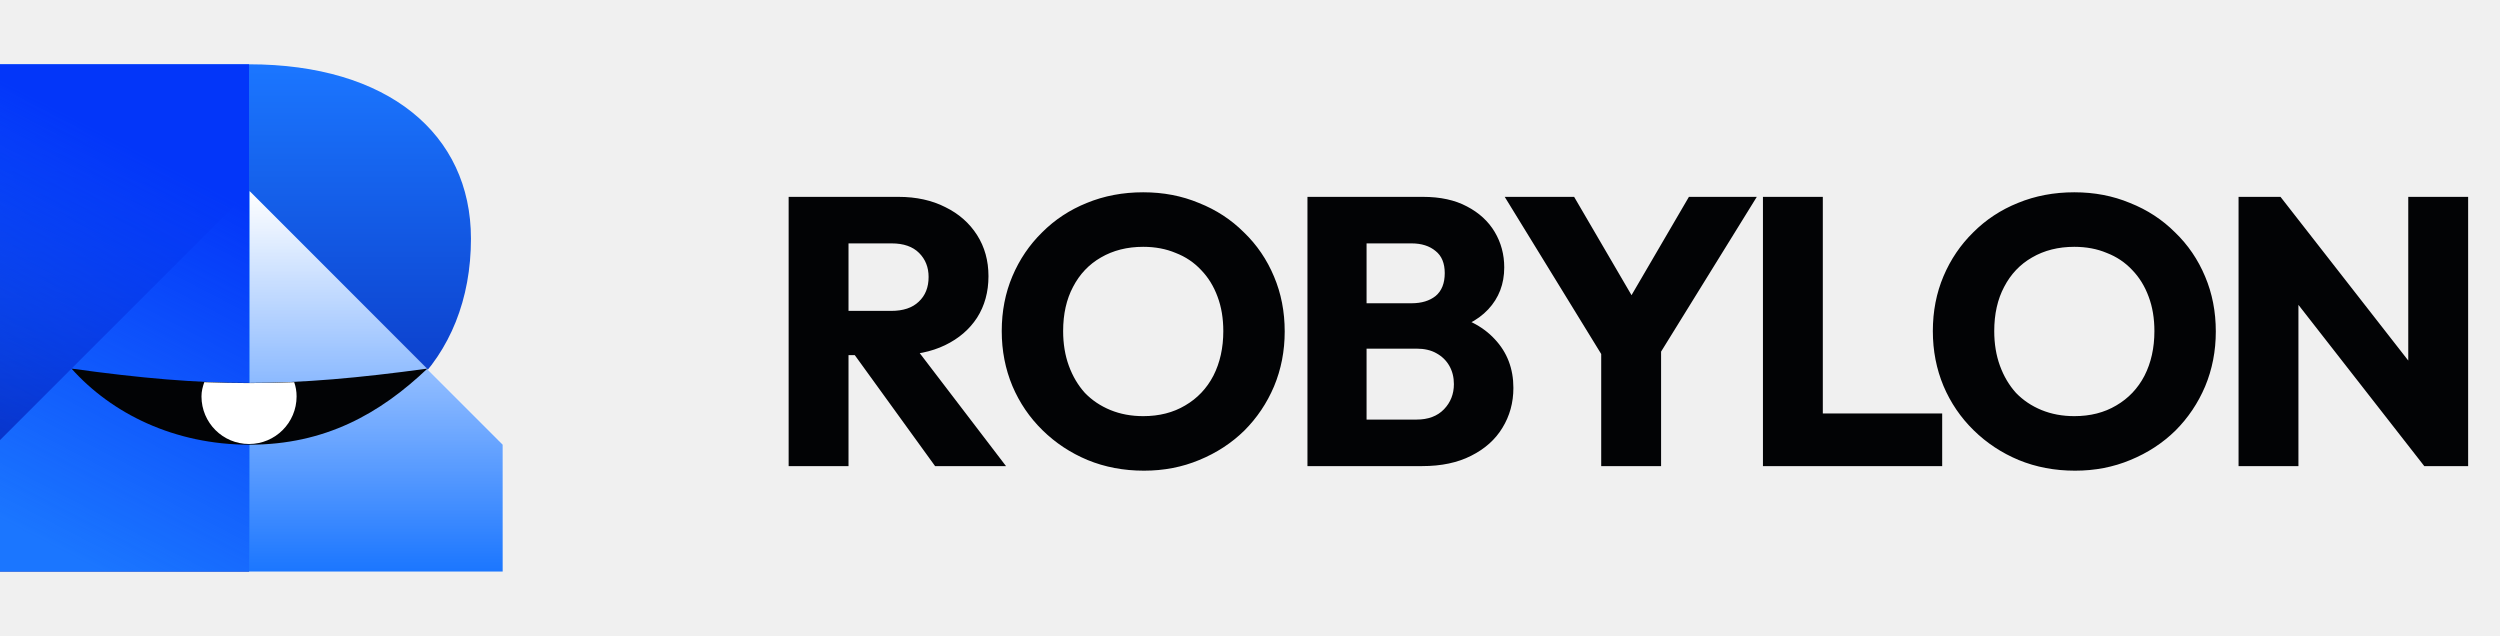
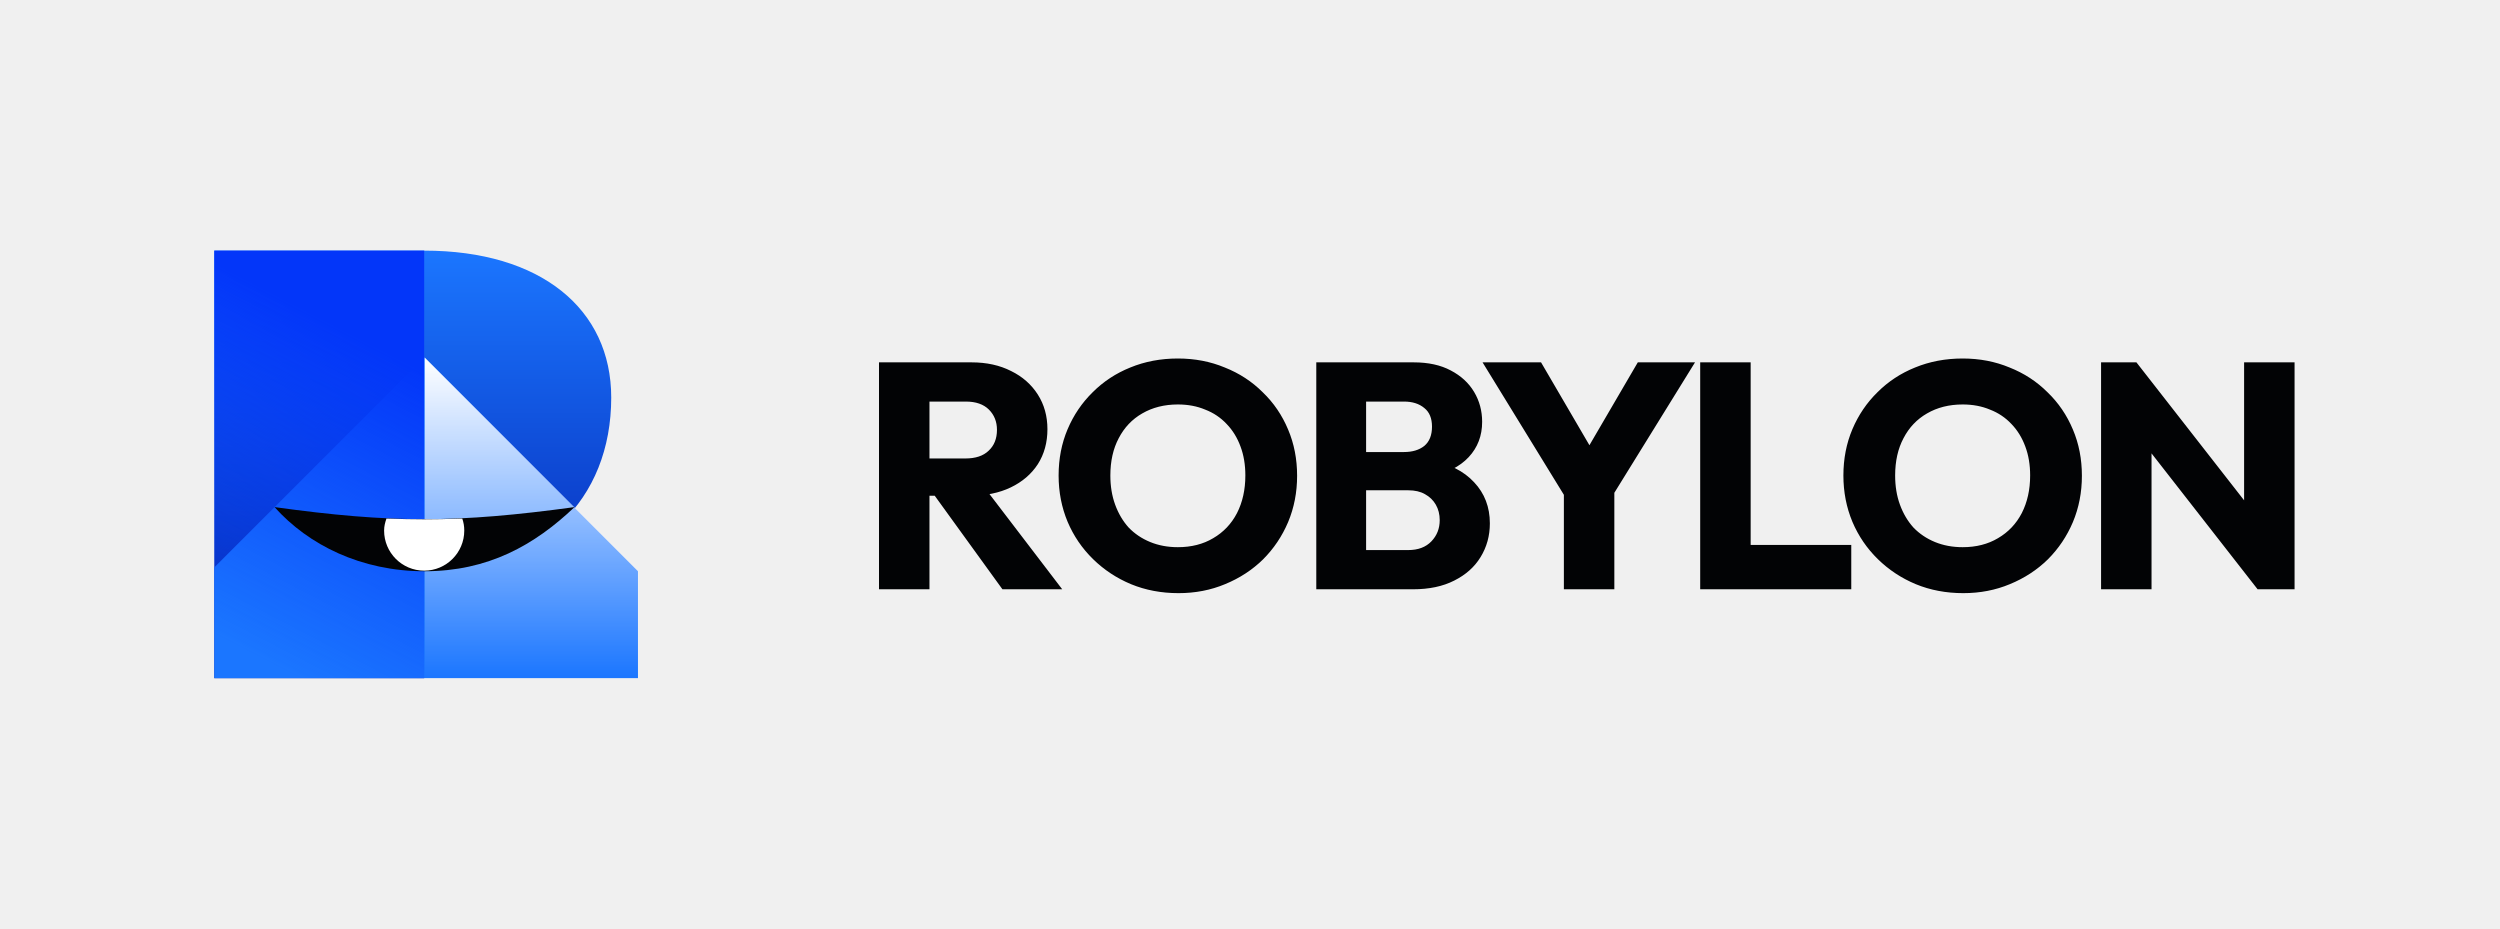
- <svg xmlns="http://www.w3.org/2000/svg" width="118" height="30" viewBox="0 0 118 30" fill="none">
-   <g clip-path="url(#clip0_1237_859)">
-     <g clip-path="url(#clip1_1237_859)">
-       <path fill-rule="evenodd" clip-rule="evenodd" d="M11.755 3.035H-0.217V26.978H11.755V20.992C18.288 20.992 22.229 16.972 22.229 11.265C22.229 6.307 18.288 3.035 11.755 3.035Z" fill="url(#paint0_linear_1237_859)" />
-       <path d="M11.755 9.02L23.726 20.991V26.976H-0.217V20.991L11.755 9.02Z" fill="url(#paint1_linear_1237_859)" />
-       <path d="M-0.217 3.035H11.755V26.978H-0.217V3.035Z" fill="url(#paint2_linear_1237_859)" />
-       <path fill-rule="evenodd" clip-rule="evenodd" d="M23.754 26.976V20.991L11.783 9.02L11.783 9.02V26.976H23.754Z" fill="url(#paint3_linear_1237_859)" />
-       <path d="M3.375 17.398C5.265 19.512 8.219 20.99 11.774 20.99C15.339 20.99 17.928 19.531 20.173 17.398C13.617 18.292 9.931 18.306 3.375 17.398Z" fill="#020305" />
-       <path d="M11.755 20.957C12.994 20.957 13.999 19.952 13.999 18.712C13.999 18.464 13.961 18.262 13.887 18.039C12.19 18.098 11.269 18.095 9.641 18.039C9.566 18.262 9.51 18.464 9.51 18.712C9.51 19.952 10.515 20.957 11.755 20.957Z" fill="white" />
+ <svg xmlns="http://www.w3.org/2000/svg" width="140" height="52" viewBox="0 0 140 52" fill="none">
+   <g clip-path="url(#clip0_1237_954)">
+     <g clip-path="url(#clip1_1237_954)">
+       <path fill-rule="evenodd" clip-rule="evenodd" d="M23.755 14.035H11.783V37.978H23.755V31.992C30.288 31.992 34.229 27.972 34.229 22.265C34.229 17.307 30.288 14.035 23.755 14.035Z" fill="url(#paint0_linear_1237_954)" />
+       <path d="M23.755 20.02L35.726 31.991V37.976H11.783V31.991L23.755 20.02Z" fill="url(#paint1_linear_1237_954)" />
+       <path d="M11.783 14.035H23.755V37.978H11.783V14.035Z" fill="url(#paint2_linear_1237_954)" />
+       <path fill-rule="evenodd" clip-rule="evenodd" d="M35.754 37.976V31.991L23.783 20.02L23.783 20.02V37.976H35.754Z" fill="url(#paint3_linear_1237_954)" />
+       <path d="M15.376 28.398C17.265 30.512 20.219 31.99 23.774 31.99C27.339 31.99 29.928 30.531 32.173 28.398C25.617 29.292 21.931 29.306 15.376 28.398Z" fill="#020305" />
+       <path d="M23.755 31.957C24.994 31.957 25.999 30.952 25.999 29.712C25.999 29.464 25.962 29.262 25.887 29.039C24.19 29.098 23.269 29.095 21.641 29.039C21.566 29.262 21.51 29.464 21.51 29.712C21.51 30.952 22.515 31.957 23.755 31.957Z" fill="white" />
    </g>
-     <path d="M39.384 16.762V14.674H42.066C42.63 14.674 43.062 14.53 43.362 14.242C43.674 13.954 43.83 13.564 43.83 13.072C43.83 12.616 43.68 12.238 43.38 11.938C43.08 11.638 42.648 11.488 42.084 11.488H39.384V9.292H42.408C43.248 9.292 43.986 9.454 44.622 9.778C45.258 10.09 45.756 10.528 46.116 11.092C46.476 11.656 46.656 12.304 46.656 13.036C46.656 13.78 46.476 14.434 46.116 14.998C45.756 15.55 45.252 15.982 44.604 16.294C43.956 16.606 43.194 16.762 42.318 16.762H39.384ZM37.224 22V9.292H40.05V22H37.224ZM44.136 22L40.176 16.528L42.768 15.826L47.484 22H44.136ZM53.996 22.216C53.036 22.216 52.148 22.048 51.332 21.712C50.528 21.376 49.82 20.908 49.208 20.308C48.596 19.708 48.122 19.012 47.786 18.22C47.45 17.416 47.282 16.552 47.282 15.628C47.282 14.692 47.45 13.828 47.786 13.036C48.122 12.244 48.59 11.554 49.19 10.966C49.79 10.366 50.492 9.904 51.296 9.58C52.112 9.244 53 9.076 53.96 9.076C54.908 9.076 55.784 9.244 56.588 9.58C57.404 9.904 58.112 10.366 58.712 10.966C59.324 11.554 59.798 12.25 60.134 13.054C60.47 13.846 60.638 14.71 60.638 15.646C60.638 16.57 60.47 17.434 60.134 18.238C59.798 19.03 59.33 19.726 58.73 20.326C58.13 20.914 57.422 21.376 56.606 21.712C55.802 22.048 54.932 22.216 53.996 22.216ZM53.96 19.642C54.716 19.642 55.376 19.474 55.94 19.138C56.516 18.802 56.96 18.334 57.272 17.734C57.584 17.122 57.74 16.42 57.74 15.628C57.74 15.028 57.65 14.488 57.47 14.008C57.29 13.516 57.032 13.096 56.696 12.748C56.36 12.388 55.958 12.118 55.49 11.938C55.034 11.746 54.524 11.65 53.96 11.65C53.204 11.65 52.538 11.818 51.962 12.154C51.398 12.478 50.96 12.94 50.648 13.54C50.336 14.128 50.18 14.824 50.18 15.628C50.18 16.228 50.27 16.774 50.45 17.266C50.63 17.758 50.882 18.184 51.206 18.544C51.542 18.892 51.944 19.162 52.412 19.354C52.88 19.546 53.396 19.642 53.96 19.642ZM63.872 22V19.804H66.86C67.412 19.804 67.844 19.642 68.156 19.318C68.468 18.994 68.624 18.598 68.624 18.13C68.624 17.806 68.552 17.518 68.408 17.266C68.264 17.014 68.06 16.816 67.796 16.672C67.544 16.528 67.232 16.456 66.86 16.456H63.872V14.314H66.626C67.094 14.314 67.472 14.2 67.76 13.972C68.048 13.732 68.192 13.372 68.192 12.892C68.192 12.424 68.048 12.076 67.76 11.848C67.472 11.608 67.094 11.488 66.626 11.488H63.872V9.292H67.166C67.982 9.292 68.672 9.442 69.236 9.742C69.812 10.042 70.25 10.444 70.55 10.948C70.85 11.452 71 12.01 71 12.622C71 13.402 70.748 14.062 70.244 14.602C69.74 15.142 68.996 15.514 68.012 15.718L68.084 14.764C69.152 14.968 69.974 15.382 70.55 16.006C71.138 16.63 71.432 17.398 71.432 18.31C71.432 19.006 71.258 19.636 70.91 20.2C70.574 20.752 70.082 21.19 69.434 21.514C68.798 21.838 68.03 22 67.13 22H63.872ZM61.712 22V9.292H64.502V22H61.712ZM75.919 17.266L71.023 9.292H74.299L78.061 15.736H75.955L79.717 9.292H82.921L77.989 17.266H75.919ZM75.577 22V15.97H78.403V22H75.577ZM83.211 22V9.292H86.037V22H83.211ZM85.389 22V19.516H91.671V22H85.389ZM97.944 22.216C96.984 22.216 96.096 22.048 95.28 21.712C94.476 21.376 93.768 20.908 93.156 20.308C92.544 19.708 92.07 19.012 91.734 18.22C91.398 17.416 91.23 16.552 91.23 15.628C91.23 14.692 91.398 13.828 91.734 13.036C92.07 12.244 92.538 11.554 93.138 10.966C93.738 10.366 94.44 9.904 95.244 9.58C96.06 9.244 96.948 9.076 97.908 9.076C98.856 9.076 99.732 9.244 100.536 9.58C101.352 9.904 102.06 10.366 102.66 10.966C103.272 11.554 103.746 12.25 104.082 13.054C104.418 13.846 104.586 14.71 104.586 15.646C104.586 16.57 104.418 17.434 104.082 18.238C103.746 19.03 103.278 19.726 102.678 20.326C102.078 20.914 101.37 21.376 100.554 21.712C99.75 22.048 98.88 22.216 97.944 22.216ZM97.908 19.642C98.664 19.642 99.324 19.474 99.888 19.138C100.464 18.802 100.908 18.334 101.22 17.734C101.532 17.122 101.688 16.42 101.688 15.628C101.688 15.028 101.598 14.488 101.418 14.008C101.238 13.516 100.98 13.096 100.644 12.748C100.308 12.388 99.906 12.118 99.438 11.938C98.982 11.746 98.472 11.65 97.908 11.65C97.152 11.65 96.486 11.818 95.91 12.154C95.346 12.478 94.908 12.94 94.596 13.54C94.284 14.128 94.128 14.824 94.128 15.628C94.128 16.228 94.218 16.774 94.398 17.266C94.578 17.758 94.83 18.184 95.154 18.544C95.49 18.892 95.892 19.162 96.36 19.354C96.828 19.546 97.344 19.642 97.908 19.642ZM105.66 22V9.292H107.64L108.486 11.83V22H105.66ZM114.426 22L106.938 12.406L107.64 9.292L115.128 18.886L114.426 22ZM114.426 22L113.67 19.462V9.292H116.496V22H114.426Z" fill="#020305" />
+     <path d="M51.384 27.762V25.674H54.066C54.63 25.674 55.062 25.53 55.362 25.242C55.674 24.954 55.83 24.564 55.83 24.072C55.83 23.616 55.68 23.238 55.38 22.938C55.08 22.638 54.648 22.488 54.084 22.488H51.384V20.292H54.408C55.248 20.292 55.986 20.454 56.622 20.778C57.258 21.09 57.756 21.528 58.116 22.092C58.476 22.656 58.656 23.304 58.656 24.036C58.656 24.78 58.476 25.434 58.116 25.998C57.756 26.55 57.252 26.982 56.604 27.294C55.956 27.606 55.194 27.762 54.318 27.762H51.384ZM49.224 33V20.292H52.05V33H49.224ZM56.136 33L52.176 27.528L54.768 26.826L59.484 33H56.136ZM65.996 33.216C65.036 33.216 64.148 33.048 63.332 32.712C62.528 32.376 61.82 31.908 61.208 31.308C60.596 30.708 60.122 30.012 59.786 29.22C59.45 28.416 59.282 27.552 59.282 26.628C59.282 25.692 59.45 24.828 59.786 24.036C60.122 23.244 60.59 22.554 61.19 21.966C61.79 21.366 62.492 20.904 63.296 20.58C64.112 20.244 65 20.076 65.96 20.076C66.908 20.076 67.784 20.244 68.588 20.58C69.404 20.904 70.112 21.366 70.712 21.966C71.324 22.554 71.798 23.25 72.134 24.054C72.47 24.846 72.638 25.71 72.638 26.646C72.638 27.57 72.47 28.434 72.134 29.238C71.798 30.03 71.33 30.726 70.73 31.326C70.13 31.914 69.422 32.376 68.606 32.712C67.802 33.048 66.932 33.216 65.996 33.216ZM65.96 30.642C66.716 30.642 67.376 30.474 67.94 30.138C68.516 29.802 68.96 29.334 69.272 28.734C69.584 28.122 69.74 27.42 69.74 26.628C69.74 26.028 69.65 25.488 69.47 25.008C69.29 24.516 69.032 24.096 68.696 23.748C68.36 23.388 67.958 23.118 67.49 22.938C67.034 22.746 66.524 22.65 65.96 22.65C65.204 22.65 64.538 22.818 63.962 23.154C63.398 23.478 62.96 23.94 62.648 24.54C62.336 25.128 62.18 25.824 62.18 26.628C62.18 27.228 62.27 27.774 62.45 28.266C62.63 28.758 62.882 29.184 63.206 29.544C63.542 29.892 63.944 30.162 64.412 30.354C64.88 30.546 65.396 30.642 65.96 30.642ZM75.872 33V30.804H78.86C79.412 30.804 79.844 30.642 80.156 30.318C80.468 29.994 80.624 29.598 80.624 29.13C80.624 28.806 80.552 28.518 80.408 28.266C80.264 28.014 80.06 27.816 79.796 27.672C79.544 27.528 79.232 27.456 78.86 27.456H75.872V25.314H78.626C79.094 25.314 79.472 25.2 79.76 24.972C80.048 24.732 80.192 24.372 80.192 23.892C80.192 23.424 80.048 23.076 79.76 22.848C79.472 22.608 79.094 22.488 78.626 22.488H75.872V20.292H79.166C79.982 20.292 80.672 20.442 81.236 20.742C81.812 21.042 82.25 21.444 82.55 21.948C82.85 22.452 83 23.01 83 23.622C83 24.402 82.748 25.062 82.244 25.602C81.74 26.142 80.996 26.514 80.012 26.718L80.084 25.764C81.152 25.968 81.974 26.382 82.55 27.006C83.138 27.63 83.432 28.398 83.432 29.31C83.432 30.006 83.258 30.636 82.91 31.2C82.574 31.752 82.082 32.19 81.434 32.514C80.798 32.838 80.03 33 79.13 33H75.872ZM73.712 33V20.292H76.502V33H73.712ZM87.919 28.266L83.023 20.292H86.299L90.061 26.736H87.955L91.717 20.292H94.921L89.989 28.266H87.919ZM87.577 33V26.97H90.403V33H87.577ZM95.211 33V20.292H98.037V33H95.211ZM97.389 33V30.516H103.671V33H97.389ZM109.944 33.216C108.984 33.216 108.096 33.048 107.28 32.712C106.476 32.376 105.768 31.908 105.156 31.308C104.544 30.708 104.07 30.012 103.734 29.22C103.398 28.416 103.23 27.552 103.23 26.628C103.23 25.692 103.398 24.828 103.734 24.036C104.07 23.244 104.538 22.554 105.138 21.966C105.738 21.366 106.44 20.904 107.244 20.58C108.06 20.244 108.948 20.076 109.908 20.076C110.856 20.076 111.732 20.244 112.536 20.58C113.352 20.904 114.06 21.366 114.66 21.966C115.272 22.554 115.746 23.25 116.082 24.054C116.418 24.846 116.586 25.71 116.586 26.646C116.586 27.57 116.418 28.434 116.082 29.238C115.746 30.03 115.278 30.726 114.678 31.326C114.078 31.914 113.37 32.376 112.554 32.712C111.75 33.048 110.88 33.216 109.944 33.216ZM109.908 30.642C110.664 30.642 111.324 30.474 111.888 30.138C112.464 29.802 112.908 29.334 113.22 28.734C113.532 28.122 113.688 27.42 113.688 26.628C113.688 26.028 113.598 25.488 113.418 25.008C113.238 24.516 112.98 24.096 112.644 23.748C112.308 23.388 111.906 23.118 111.438 22.938C110.982 22.746 110.472 22.65 109.908 22.65C109.152 22.65 108.486 22.818 107.91 23.154C107.346 23.478 106.908 23.94 106.596 24.54C106.284 25.128 106.128 25.824 106.128 26.628C106.128 27.228 106.218 27.774 106.398 28.266C106.578 28.758 106.83 29.184 107.154 29.544C107.49 29.892 107.892 30.162 108.36 30.354C108.828 30.546 109.344 30.642 109.908 30.642ZM117.66 33V20.292H119.64L120.486 22.83V33H117.66ZM126.426 33L118.938 23.406L119.64 20.292L127.128 29.886L126.426 33ZM126.426 33L125.67 30.462V20.292H128.496V33H126.426Z" fill="#020305" />
  </g>
  <defs>
-     <linearGradient id="paint0_linear_1237_859" x1="11.006" y1="3.035" x2="11.006" y2="26.978" gradientUnits="userSpaceOnUse">
+     <linearGradient id="paint0_linear_1237_954" x1="23.006" y1="14.035" x2="23.006" y2="37.978" gradientUnits="userSpaceOnUse">
      <stop stop-color="#1B76FF" />
      <stop offset="1" stop-color="#021EAC" />
    </linearGradient>
-     <linearGradient id="paint1_linear_1237_859" x1="11.755" y1="9.02" x2="11.755" y2="26.976" gradientUnits="userSpaceOnUse">
+     <linearGradient id="paint1_linear_1237_954" x1="23.755" y1="20.02" x2="23.755" y2="37.976" gradientUnits="userSpaceOnUse">
      <stop stop-color="#1B76FF" />
      <stop offset="1" stop-color="#1B76FF" />
    </linearGradient>
-     <linearGradient id="paint2_linear_1237_859" x1="11.667" y1="3.006" x2="0.376" y2="24.782" gradientUnits="userSpaceOnUse">
+     <linearGradient id="paint2_linear_1237_954" x1="23.667" y1="14.007" x2="12.376" y2="35.782" gradientUnits="userSpaceOnUse">
      <stop offset="0.243" stop-color="#0336F9" />
      <stop offset="1" stop-color="#0336F9" stop-opacity="0" />
    </linearGradient>
-     <linearGradient id="paint3_linear_1237_859" x1="17.769" y1="9.02" x2="17.769" y2="26.976" gradientUnits="userSpaceOnUse">
+     <linearGradient id="paint3_linear_1237_954" x1="29.769" y1="20.02" x2="29.769" y2="37.976" gradientUnits="userSpaceOnUse">
      <stop stop-color="white" />
      <stop offset="1" stop-color="white" stop-opacity="0" />
    </linearGradient>
-     <clipPath id="clip0_1237_859">
-       <rect width="118" height="30" fill="white" />
+     <clipPath id="clip0_1237_954">
+       <rect width="118" height="30" fill="white" transform="translate(12 11)" />
    </clipPath>
-     <clipPath id="clip1_1237_859">
-       <rect width="24" height="24" fill="white" transform="translate(-0.111084 3)" />
+     <clipPath id="clip1_1237_954">
+       <rect width="24" height="24" fill="white" transform="translate(11.8889 14)" />
    </clipPath>
  </defs>
</svg>
